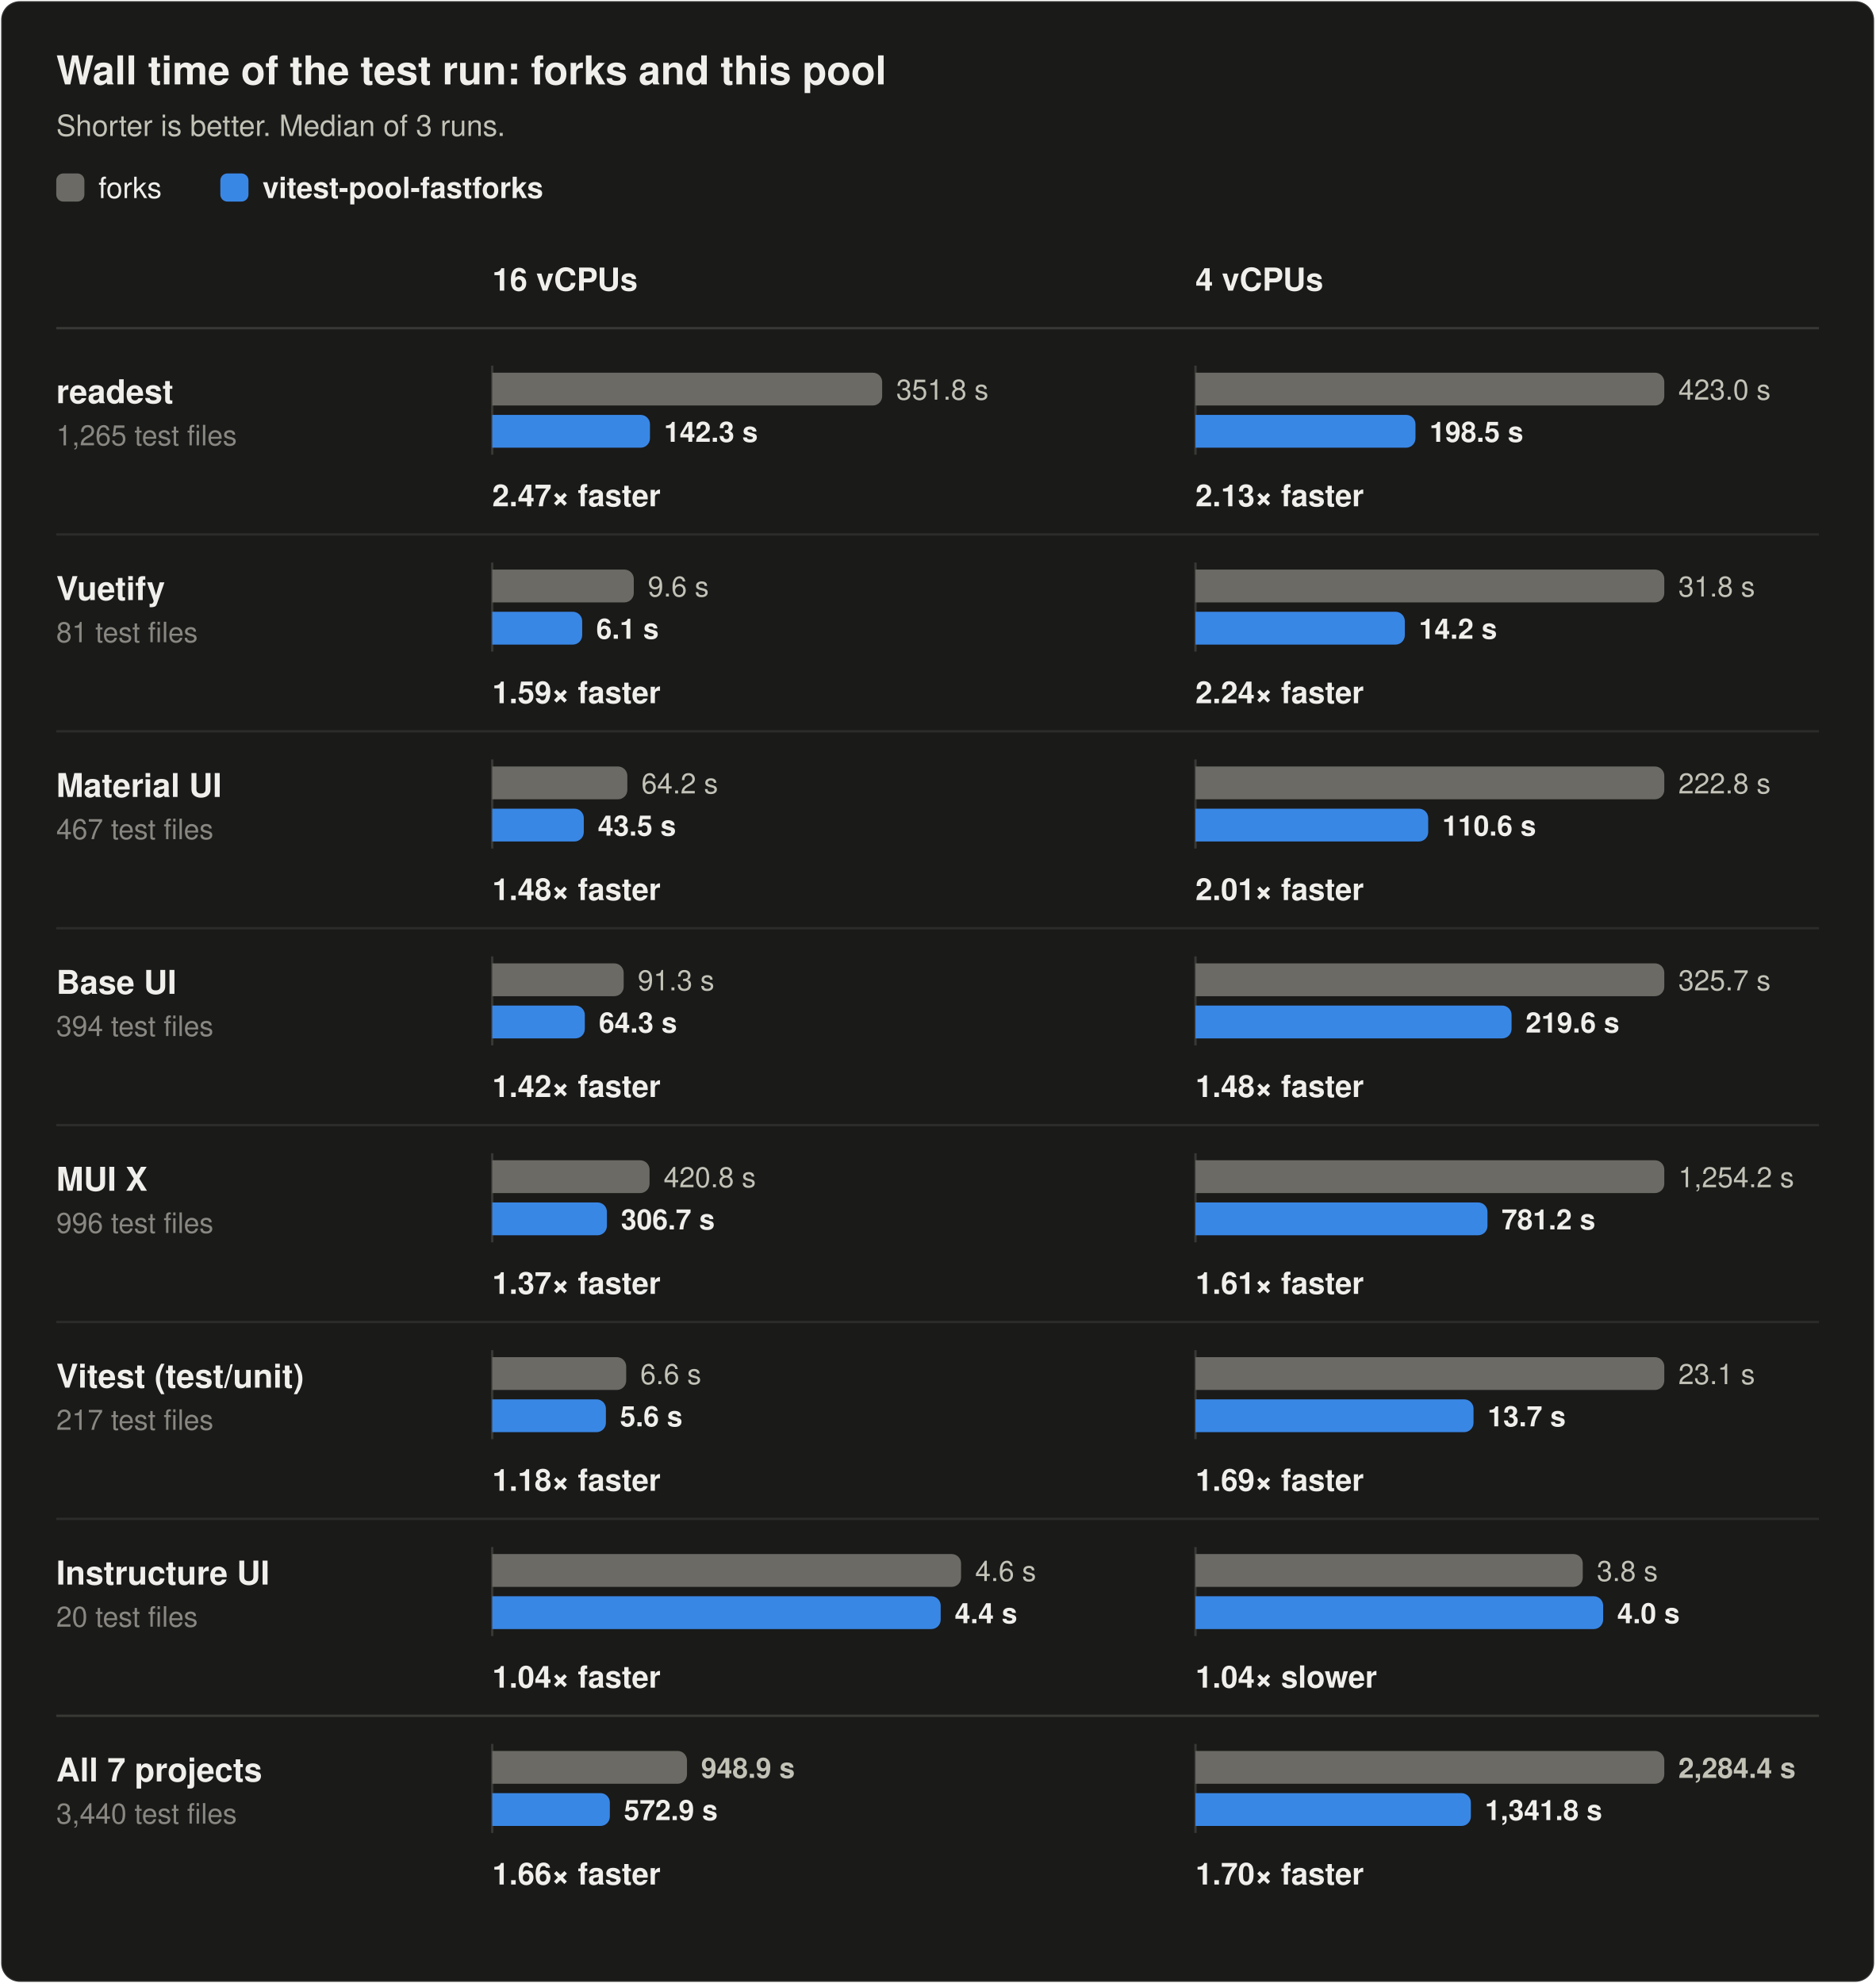
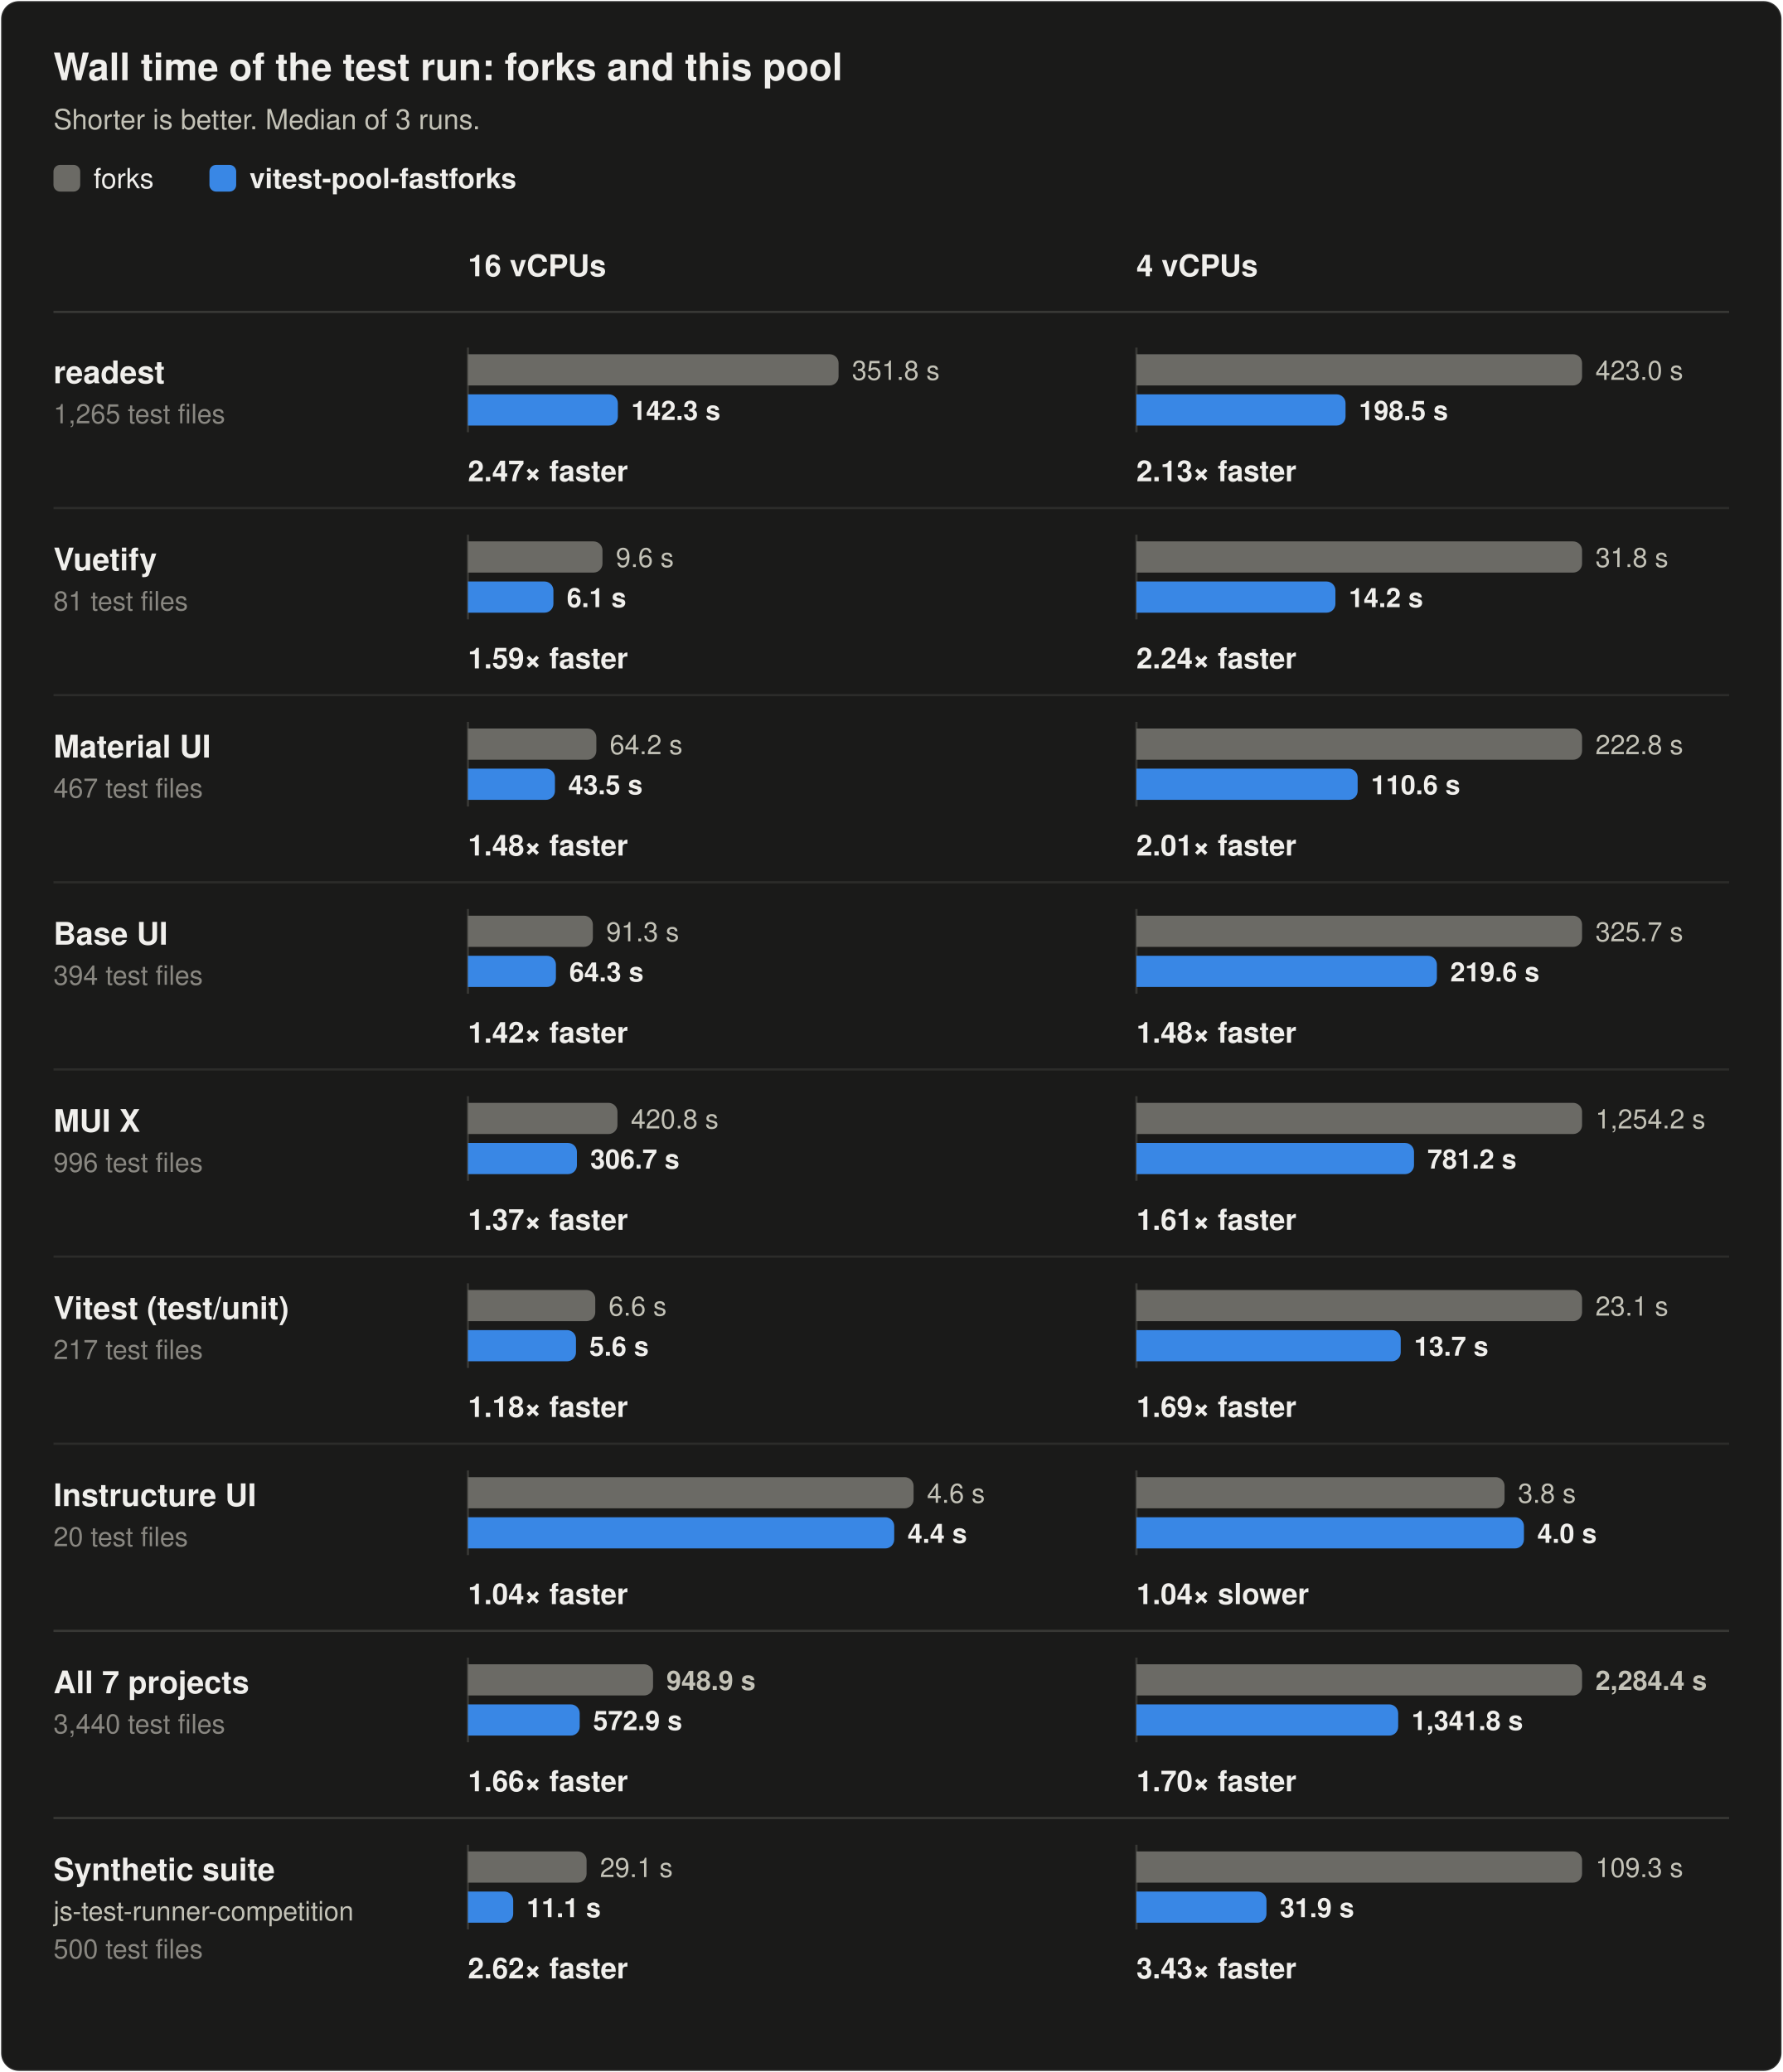
- <svg xmlns="http://www.w3.org/2000/svg" width="800" height="846" viewBox="0 0 800 846" role="img" font-family="system-ui, -apple-system, &quot;Segoe UI&quot;, Helvetica, Arial, sans-serif">
-   <rect x="0.5" y="0.5" width="799" height="845" rx="8" fill="#1a1a19" stroke="rgba(255,255,255,0.10)" />
+ <svg xmlns="http://www.w3.org/2000/svg" width="800" height="930" viewBox="0 0 800 930" role="img" font-family="system-ui, -apple-system, &quot;Segoe UI&quot;, Helvetica, Arial, sans-serif">
+   <rect x="0.5" y="0.5" width="799" height="929" rx="8" fill="#1a1a19" stroke="rgba(255,255,255,0.10)" />
  <text x="24" y="36" font-size="17" font-weight="600" fill="#f0efec" text-anchor="start">Wall time of the test run: forks and this pool</text>
  <text x="24" y="58" font-size="12.5" font-weight="400" fill="#c3c2b7" text-anchor="start">Shorter is better. Median of 3 runs.</text>
  <rect x="24" y="74" width="12" height="12" rx="3" fill="#6b6a65" />
  <text x="42" y="84.5" font-size="12.5" font-weight="400" fill="#f0efec" text-anchor="start">forks</text>
  <rect x="94" y="74" width="12" height="12" rx="3" fill="#3987e5" />
  <text x="112" y="84.5" font-size="12.5" font-weight="600" fill="#f0efec" text-anchor="start">vitest-pool-fastforks</text>
  <text x="210" y="124" font-size="13.5" font-weight="600" fill="#f0efec" text-anchor="start">16 vCPUs</text>
  <text x="510" y="124" font-size="13.5" font-weight="600" fill="#f0efec" text-anchor="start">4 vCPUs</text>
  <line x1="24" x2="776" y1="140" y2="140" stroke="#383835" />
  <text x="24" y="172" font-size="14" font-weight="600" fill="#f0efec" text-anchor="start">readest</text>
  <text x="24" y="190" font-size="12" font-weight="400" fill="#898781" text-anchor="start">1,265 test files</text>
  <line x1="210" x2="210" y1="156" y2="194" stroke="#383835" />
  <path fill="#6b6a65" d="M210 159H372.336A4 4 0 0 1 376.336 163V169A4 4 0 0 1 372.336 173H210Z" />
  <text x="382.336" y="170.5" font-size="12" font-weight="400" fill="#c3c2b7" text-anchor="start">351.8 s</text>
  <path fill="#3987e5" d="M210 177H273.281A4 4 0 0 1 277.281 181V187A4 4 0 0 1 273.281 191H210Z" />
  <text x="283.281" y="188.5" font-size="12" font-weight="600" fill="#f0efec" text-anchor="start">142.3 s</text>
  <text x="210" y="216" font-size="13" font-weight="600" fill="#f0efec" text-anchor="start">2.47× faster</text>
  <line x1="510" x2="510" y1="156" y2="194" stroke="#383835" />
  <path fill="#6b6a65" d="M510 159H706A4 4 0 0 1 710 163V169A4 4 0 0 1 706 173H510Z" />
  <text x="716" y="170.5" font-size="12" font-weight="400" fill="#c3c2b7" text-anchor="start">423.0 s</text>
  <path fill="#3987e5" d="M510 177H599.853A4 4 0 0 1 603.853 181V187A4 4 0 0 1 599.853 191H510Z" />
  <text x="609.853" y="188.5" font-size="12" font-weight="600" fill="#f0efec" text-anchor="start">198.5 s</text>
  <text x="510" y="216" font-size="13" font-weight="600" fill="#f0efec" text-anchor="start">2.13× faster</text>
  <line x1="24" x2="776" y1="228" y2="228" stroke="#2c2c2a" />
  <text x="24" y="256" font-size="14" font-weight="600" fill="#f0efec" text-anchor="start">Vuetify</text>
  <text x="24" y="274" font-size="12" font-weight="400" fill="#898781" text-anchor="start">81 test files</text>
  <line x1="210" x2="210" y1="240" y2="278" stroke="#383835" />
  <path fill="#6b6a65" d="M210 243H266.377A4 4 0 0 1 270.377 247V253A4 4 0 0 1 266.377 257H210Z" />
  <text x="276.377" y="254.5" font-size="12" font-weight="400" fill="#c3c2b7" text-anchor="start">9.6 s</text>
  <path fill="#3987e5" d="M210 261H244.365A4 4 0 0 1 248.365 265V271A4 4 0 0 1 244.365 275H210Z" />
  <text x="254.365" y="272.5" font-size="12" font-weight="600" fill="#f0efec" text-anchor="start">6.1 s</text>
  <text x="210" y="300" font-size="13" font-weight="600" fill="#f0efec" text-anchor="start">1.59× faster</text>
  <line x1="510" x2="510" y1="240" y2="278" stroke="#383835" />
  <path fill="#6b6a65" d="M510 243H706A4 4 0 0 1 710 247V253A4 4 0 0 1 706 257H510Z" />
  <text x="716" y="254.5" font-size="12" font-weight="400" fill="#c3c2b7" text-anchor="start">31.8 s</text>
  <path fill="#3987e5" d="M510 261H595.308A4 4 0 0 1 599.308 265V271A4 4 0 0 1 595.308 275H510Z" />
  <text x="605.308" y="272.5" font-size="12" font-weight="600" fill="#f0efec" text-anchor="start">14.2 s</text>
  <text x="510" y="300" font-size="13" font-weight="600" fill="#f0efec" text-anchor="start">2.24× faster</text>
  <line x1="24" x2="776" y1="312" y2="312" stroke="#2c2c2a" />
  <text x="24" y="340" font-size="14" font-weight="600" fill="#f0efec" text-anchor="start">Material UI</text>
  <text x="24" y="358" font-size="12" font-weight="400" fill="#898781" text-anchor="start">467 test files</text>
  <line x1="210" x2="210" y1="324" y2="362" stroke="#383835" />
  <path fill="#6b6a65" d="M210 327H263.63A4 4 0 0 1 267.63 331V337A4 4 0 0 1 263.63 341H210Z" />
  <text x="273.63" y="338.5" font-size="12" font-weight="400" fill="#c3c2b7" text-anchor="start">64.2 s</text>
  <path fill="#3987e5" d="M210 345H245.048A4 4 0 0 1 249.048 349V355A4 4 0 0 1 245.048 359H210Z" />
  <text x="255.048" y="356.5" font-size="12" font-weight="600" fill="#f0efec" text-anchor="start">43.5 s</text>
  <text x="210" y="384" font-size="13" font-weight="600" fill="#f0efec" text-anchor="start">1.48× faster</text>
  <line x1="510" x2="510" y1="324" y2="362" stroke="#383835" />
  <path fill="#6b6a65" d="M510 327H706A4 4 0 0 1 710 331V337A4 4 0 0 1 706 341H510Z" />
  <text x="716" y="338.5" font-size="12" font-weight="400" fill="#c3c2b7" text-anchor="start">222.8 s</text>
  <path fill="#3987e5" d="M510 345H605.282A4 4 0 0 1 609.282 349V355A4 4 0 0 1 605.282 359H510Z" />
  <text x="615.282" y="356.5" font-size="12" font-weight="600" fill="#f0efec" text-anchor="start">110.6 s</text>
  <text x="510" y="384" font-size="13" font-weight="600" fill="#f0efec" text-anchor="start">2.01× faster</text>
  <line x1="24" x2="776" y1="396" y2="396" stroke="#2c2c2a" />
  <text x="24" y="424" font-size="14" font-weight="600" fill="#f0efec" text-anchor="start">Base UI</text>
  <text x="24" y="442" font-size="12" font-weight="400" fill="#898781" text-anchor="start">394 test files</text>
  <line x1="210" x2="210" y1="408" y2="446" stroke="#383835" />
  <path fill="#6b6a65" d="M210 411H262.064A4 4 0 0 1 266.064 415V421A4 4 0 0 1 262.064 425H210Z" />
  <text x="272.064" y="422.5" font-size="12" font-weight="400" fill="#c3c2b7" text-anchor="start">91.3 s</text>
  <path fill="#3987e5" d="M210 429H245.484A4 4 0 0 1 249.484 433V439A4 4 0 0 1 245.484 443H210Z" />
  <text x="255.484" y="440.5" font-size="12" font-weight="600" fill="#f0efec" text-anchor="start">64.3 s</text>
  <text x="210" y="468" font-size="13" font-weight="600" fill="#f0efec" text-anchor="start">1.42× faster</text>
  <line x1="510" x2="510" y1="408" y2="446" stroke="#383835" />
  <path fill="#6b6a65" d="M510 411H706A4 4 0 0 1 710 415V421A4 4 0 0 1 706 425H510Z" />
  <text x="716" y="422.5" font-size="12" font-weight="400" fill="#c3c2b7" text-anchor="start">325.7 s</text>
  <path fill="#3987e5" d="M510 429H640.848A4 4 0 0 1 644.848 433V439A4 4 0 0 1 640.848 443H510Z" />
  <text x="650.848" y="440.5" font-size="12" font-weight="600" fill="#f0efec" text-anchor="start">219.6 s</text>
  <text x="510" y="468" font-size="13" font-weight="600" fill="#f0efec" text-anchor="start">1.48× faster</text>
  <line x1="24" x2="776" y1="480" y2="480" stroke="#2c2c2a" />
  <text x="24" y="508" font-size="14" font-weight="600" fill="#f0efec" text-anchor="start">MUI X</text>
  <text x="24" y="526" font-size="12" font-weight="400" fill="#898781" text-anchor="start">996 test files</text>
  <line x1="210" x2="210" y1="492" y2="530" stroke="#383835" />
  <path fill="#6b6a65" d="M210 495H273.103A4 4 0 0 1 277.103 499V505A4 4 0 0 1 273.103 509H210Z" />
  <text x="283.103" y="506.5" font-size="12" font-weight="400" fill="#c3c2b7" text-anchor="start">420.8 s</text>
  <path fill="#3987e5" d="M210 513H254.908A4 4 0 0 1 258.908 517V523A4 4 0 0 1 254.908 527H210Z" />
  <text x="264.908" y="524.5" font-size="12" font-weight="600" fill="#f0efec" text-anchor="start">306.7 s</text>
  <text x="210" y="552" font-size="13" font-weight="600" fill="#f0efec" text-anchor="start">1.37× faster</text>
  <line x1="510" x2="510" y1="492" y2="530" stroke="#383835" />
  <path fill="#6b6a65" d="M510 495H706A4 4 0 0 1 710 499V505A4 4 0 0 1 706 509H510Z" />
  <text x="716" y="506.5" font-size="12" font-weight="400" fill="#c3c2b7" text-anchor="start">1,254.2 s</text>
  <path fill="#3987e5" d="M510 513H630.573A4 4 0 0 1 634.573 517V523A4 4 0 0 1 630.573 527H510Z" />
  <text x="640.573" y="524.5" font-size="12" font-weight="600" fill="#f0efec" text-anchor="start">781.2 s</text>
  <text x="510" y="552" font-size="13" font-weight="600" fill="#f0efec" text-anchor="start">1.61× faster</text>
  <line x1="24" x2="776" y1="564" y2="564" stroke="#2c2c2a" />
  <text x="24" y="592" font-size="14" font-weight="600" fill="#f0efec" text-anchor="start">Vitest (test/unit)</text>
  <text x="24" y="610" font-size="12" font-weight="400" fill="#898781" text-anchor="start">217 test files</text>
  <line x1="210" x2="210" y1="576" y2="614" stroke="#383835" />
  <path fill="#6b6a65" d="M210 579H263.143A4 4 0 0 1 267.143 583V589A4 4 0 0 1 263.143 593H210Z" />
  <text x="273.143" y="590.5" font-size="12" font-weight="400" fill="#c3c2b7" text-anchor="start">6.6 s</text>
  <path fill="#3987e5" d="M210 597H254.485A4 4 0 0 1 258.485 601V607A4 4 0 0 1 254.485 611H210Z" />
  <text x="264.485" y="608.5" font-size="12" font-weight="600" fill="#f0efec" text-anchor="start">5.6 s</text>
  <text x="210" y="636" font-size="13" font-weight="600" fill="#f0efec" text-anchor="start">1.18× faster</text>
  <line x1="510" x2="510" y1="576" y2="614" stroke="#383835" />
  <path fill="#6b6a65" d="M510 579H706A4 4 0 0 1 710 583V589A4 4 0 0 1 706 593H510Z" />
  <text x="716" y="590.5" font-size="12" font-weight="400" fill="#c3c2b7" text-anchor="start">23.1 s</text>
  <path fill="#3987e5" d="M510 597H624.615A4 4 0 0 1 628.615 601V607A4 4 0 0 1 624.615 611H510Z" />
  <text x="634.615" y="608.5" font-size="12" font-weight="600" fill="#f0efec" text-anchor="start">13.7 s</text>
  <text x="510" y="636" font-size="13" font-weight="600" fill="#f0efec" text-anchor="start">1.69× faster</text>
  <line x1="24" x2="776" y1="648" y2="648" stroke="#2c2c2a" />
  <text x="24" y="676" font-size="14" font-weight="600" fill="#f0efec" text-anchor="start">Instructure UI</text>
  <text x="24" y="694" font-size="12" font-weight="400" fill="#898781" text-anchor="start">20 test files</text>
  <line x1="210" x2="210" y1="660" y2="698" stroke="#383835" />
  <path fill="#6b6a65" d="M210 663H406A4 4 0 0 1 410 667V673A4 4 0 0 1 406 677H210Z" />
  <text x="416" y="674.5" font-size="12" font-weight="400" fill="#c3c2b7" text-anchor="start">4.6 s</text>
  <path fill="#3987e5" d="M210 681H397.304A4 4 0 0 1 401.304 685V691A4 4 0 0 1 397.304 695H210Z" />
  <text x="407.304" y="692.5" font-size="12" font-weight="600" fill="#f0efec" text-anchor="start">4.4 s</text>
  <text x="210" y="720" font-size="13" font-weight="600" fill="#f0efec" text-anchor="start">1.04× faster</text>
  <line x1="510" x2="510" y1="660" y2="698" stroke="#383835" />
  <path fill="#6b6a65" d="M510 663H671.217A4 4 0 0 1 675.217 667V673A4 4 0 0 1 671.217 677H510Z" />
  <text x="681.217" y="674.5" font-size="12" font-weight="400" fill="#c3c2b7" text-anchor="start">3.8 s</text>
  <path fill="#3987e5" d="M510 681H679.913A4 4 0 0 1 683.913 685V691A4 4 0 0 1 679.913 695H510Z" />
  <text x="689.913" y="692.5" font-size="12" font-weight="600" fill="#f0efec" text-anchor="start">4.0 s</text>
  <text x="510" y="720" font-size="13" font-weight="600" fill="#f0efec" text-anchor="start">1.04× slower</text>
  <line x1="24" x2="776" y1="732" y2="732" stroke="#383835" />
  <text x="24" y="760" font-size="14" font-weight="600" fill="#f0efec" text-anchor="start">All 7 projects</text>
  <text x="24" y="778" font-size="12" font-weight="400" fill="#898781" text-anchor="start">3,440 test files</text>
  <line x1="210" x2="210" y1="744" y2="782" stroke="#383835" />
  <path fill="#6b6a65" d="M210 747H289.077A4 4 0 0 1 293.077 751V757A4 4 0 0 1 289.077 761H210Z" />
  <text x="299.077" y="758.5" font-size="12" font-weight="600" fill="#c3c2b7" text-anchor="start">948.9 s</text>
  <path fill="#3987e5" d="M210 765H256.158A4 4 0 0 1 260.158 769V775A4 4 0 0 1 256.158 779H210Z" />
  <text x="266.158" y="776.5" font-size="12" font-weight="600" fill="#f0efec" text-anchor="start">572.9 s</text>
  <text x="210" y="804" font-size="13" font-weight="600" fill="#f0efec" text-anchor="start">1.66× faster</text>
  <line x1="510" x2="510" y1="744" y2="782" stroke="#383835" />
  <path fill="#6b6a65" d="M510 747H706A4 4 0 0 1 710 751V757A4 4 0 0 1 706 761H510Z" />
  <text x="716" y="758.5" font-size="12" font-weight="600" fill="#c3c2b7" text-anchor="start">2,284.4 s</text>
  <path fill="#3987e5" d="M510 765H623.475A4 4 0 0 1 627.475 769V775A4 4 0 0 1 623.475 779H510Z" />
  <text x="633.475" y="776.5" font-size="12" font-weight="600" fill="#f0efec" text-anchor="start">1,341.8 s</text>
  <text x="510" y="804" font-size="13" font-weight="600" fill="#f0efec" text-anchor="start">1.70× faster</text>
+   <line x1="24" x2="776" y1="816" y2="816" stroke="#383835" />
+   <text x="24" y="844" font-size="14" font-weight="600" fill="#f0efec" text-anchor="start">Synthetic suite</text>
+   <text x="24" y="862" font-size="12" font-weight="400" fill="#c3c2b7" text-anchor="start">js-test-runner-competition</text>
+   <text x="24" y="879" font-size="12" font-weight="400" fill="#898781" text-anchor="start">500 test files</text>
+   <line x1="210" x2="210" y1="828" y2="866" stroke="#383835" />
+   <path fill="#6b6a65" d="M210 831H259.248A4 4 0 0 1 263.248 835V841A4 4 0 0 1 259.248 845H210Z" />
+   <text x="269.248" y="842.5" font-size="12" font-weight="400" fill="#c3c2b7" text-anchor="start">29.1 s</text>
+   <path fill="#3987e5" d="M210 849H226.311A4 4 0 0 1 230.311 853V859A4 4 0 0 1 226.311 863H210Z" />
+   <text x="236.311" y="860.5" font-size="12" font-weight="600" fill="#f0efec" text-anchor="start">11.1 s</text>
+   <text x="210" y="888" font-size="13" font-weight="600" fill="#f0efec" text-anchor="start">2.62× faster</text>
+   <line x1="510" x2="510" y1="828" y2="866" stroke="#383835" />
+   <path fill="#6b6a65" d="M510 831H706A4 4 0 0 1 710 835V841A4 4 0 0 1 706 845H510Z" />
+   <text x="716" y="842.5" font-size="12" font-weight="400" fill="#c3c2b7" text-anchor="start">109.3 s</text>
+   <path fill="#3987e5" d="M510 849H564.371A4 4 0 0 1 568.371 853V859A4 4 0 0 1 564.371 863H510Z" />
+   <text x="574.371" y="860.5" font-size="12" font-weight="600" fill="#f0efec" text-anchor="start">31.9 s</text>
+   <text x="510" y="888" font-size="13" font-weight="600" fill="#f0efec" text-anchor="start">3.43× faster</text>
</svg>
